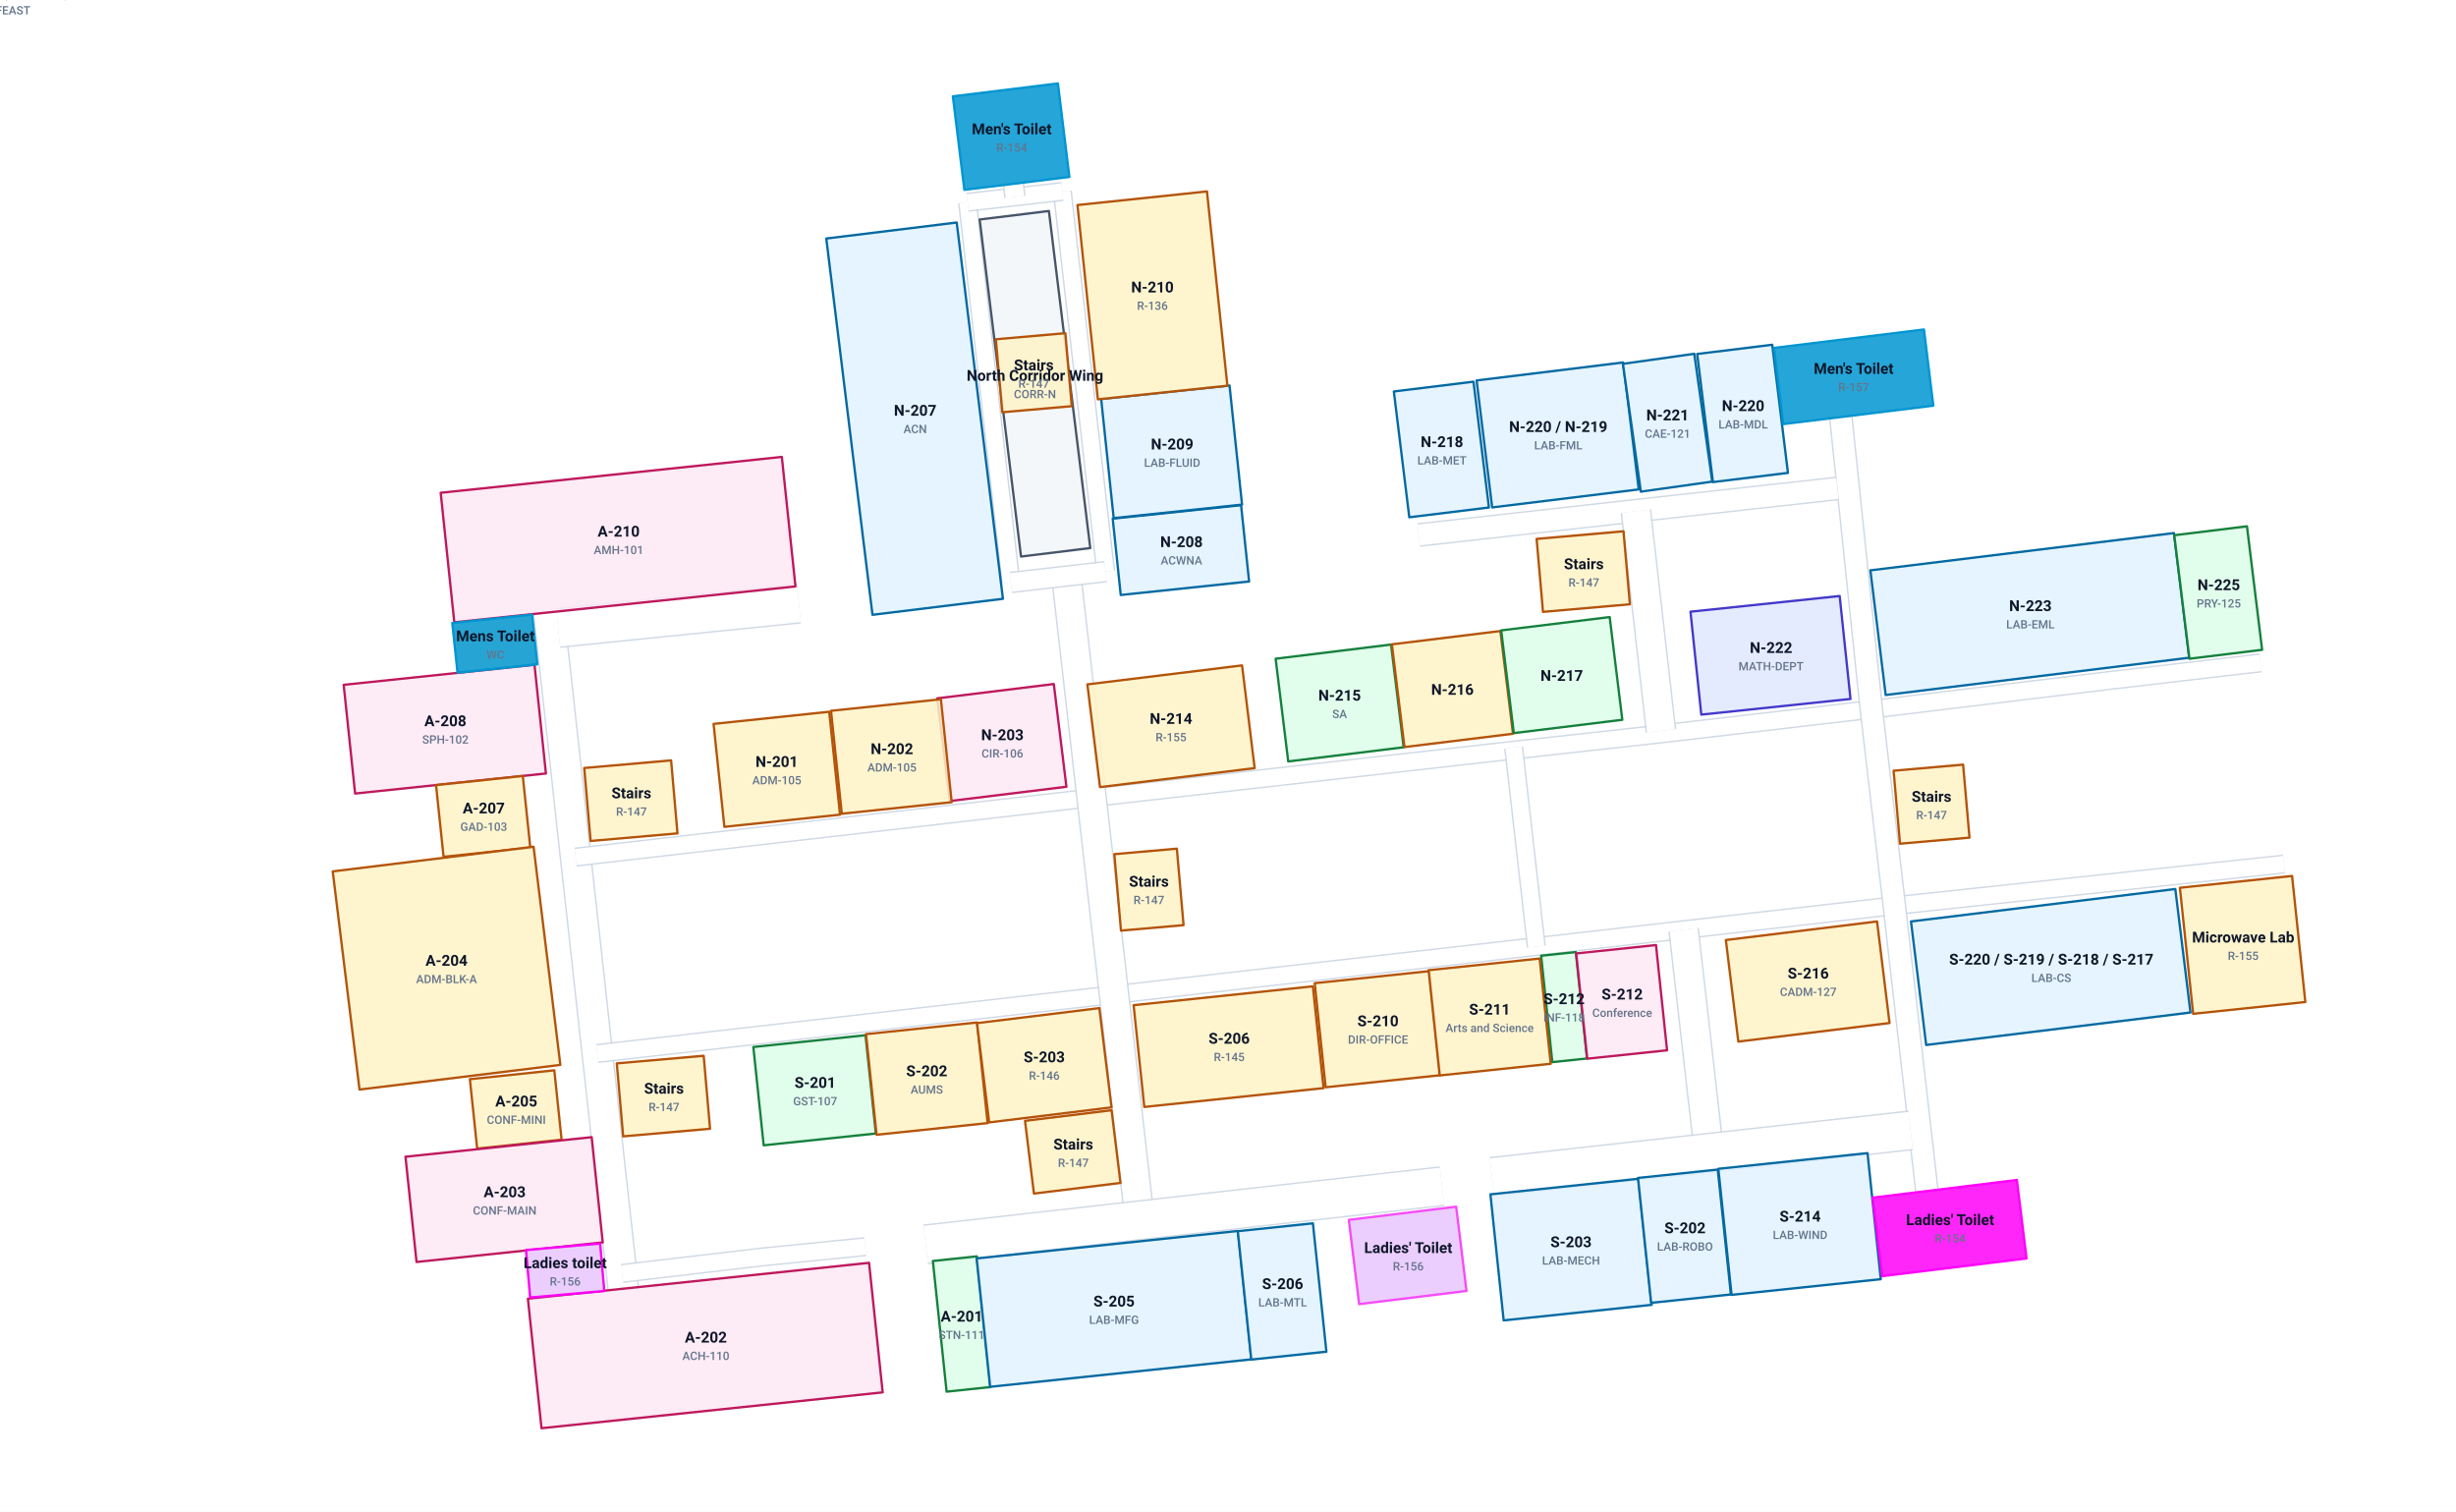
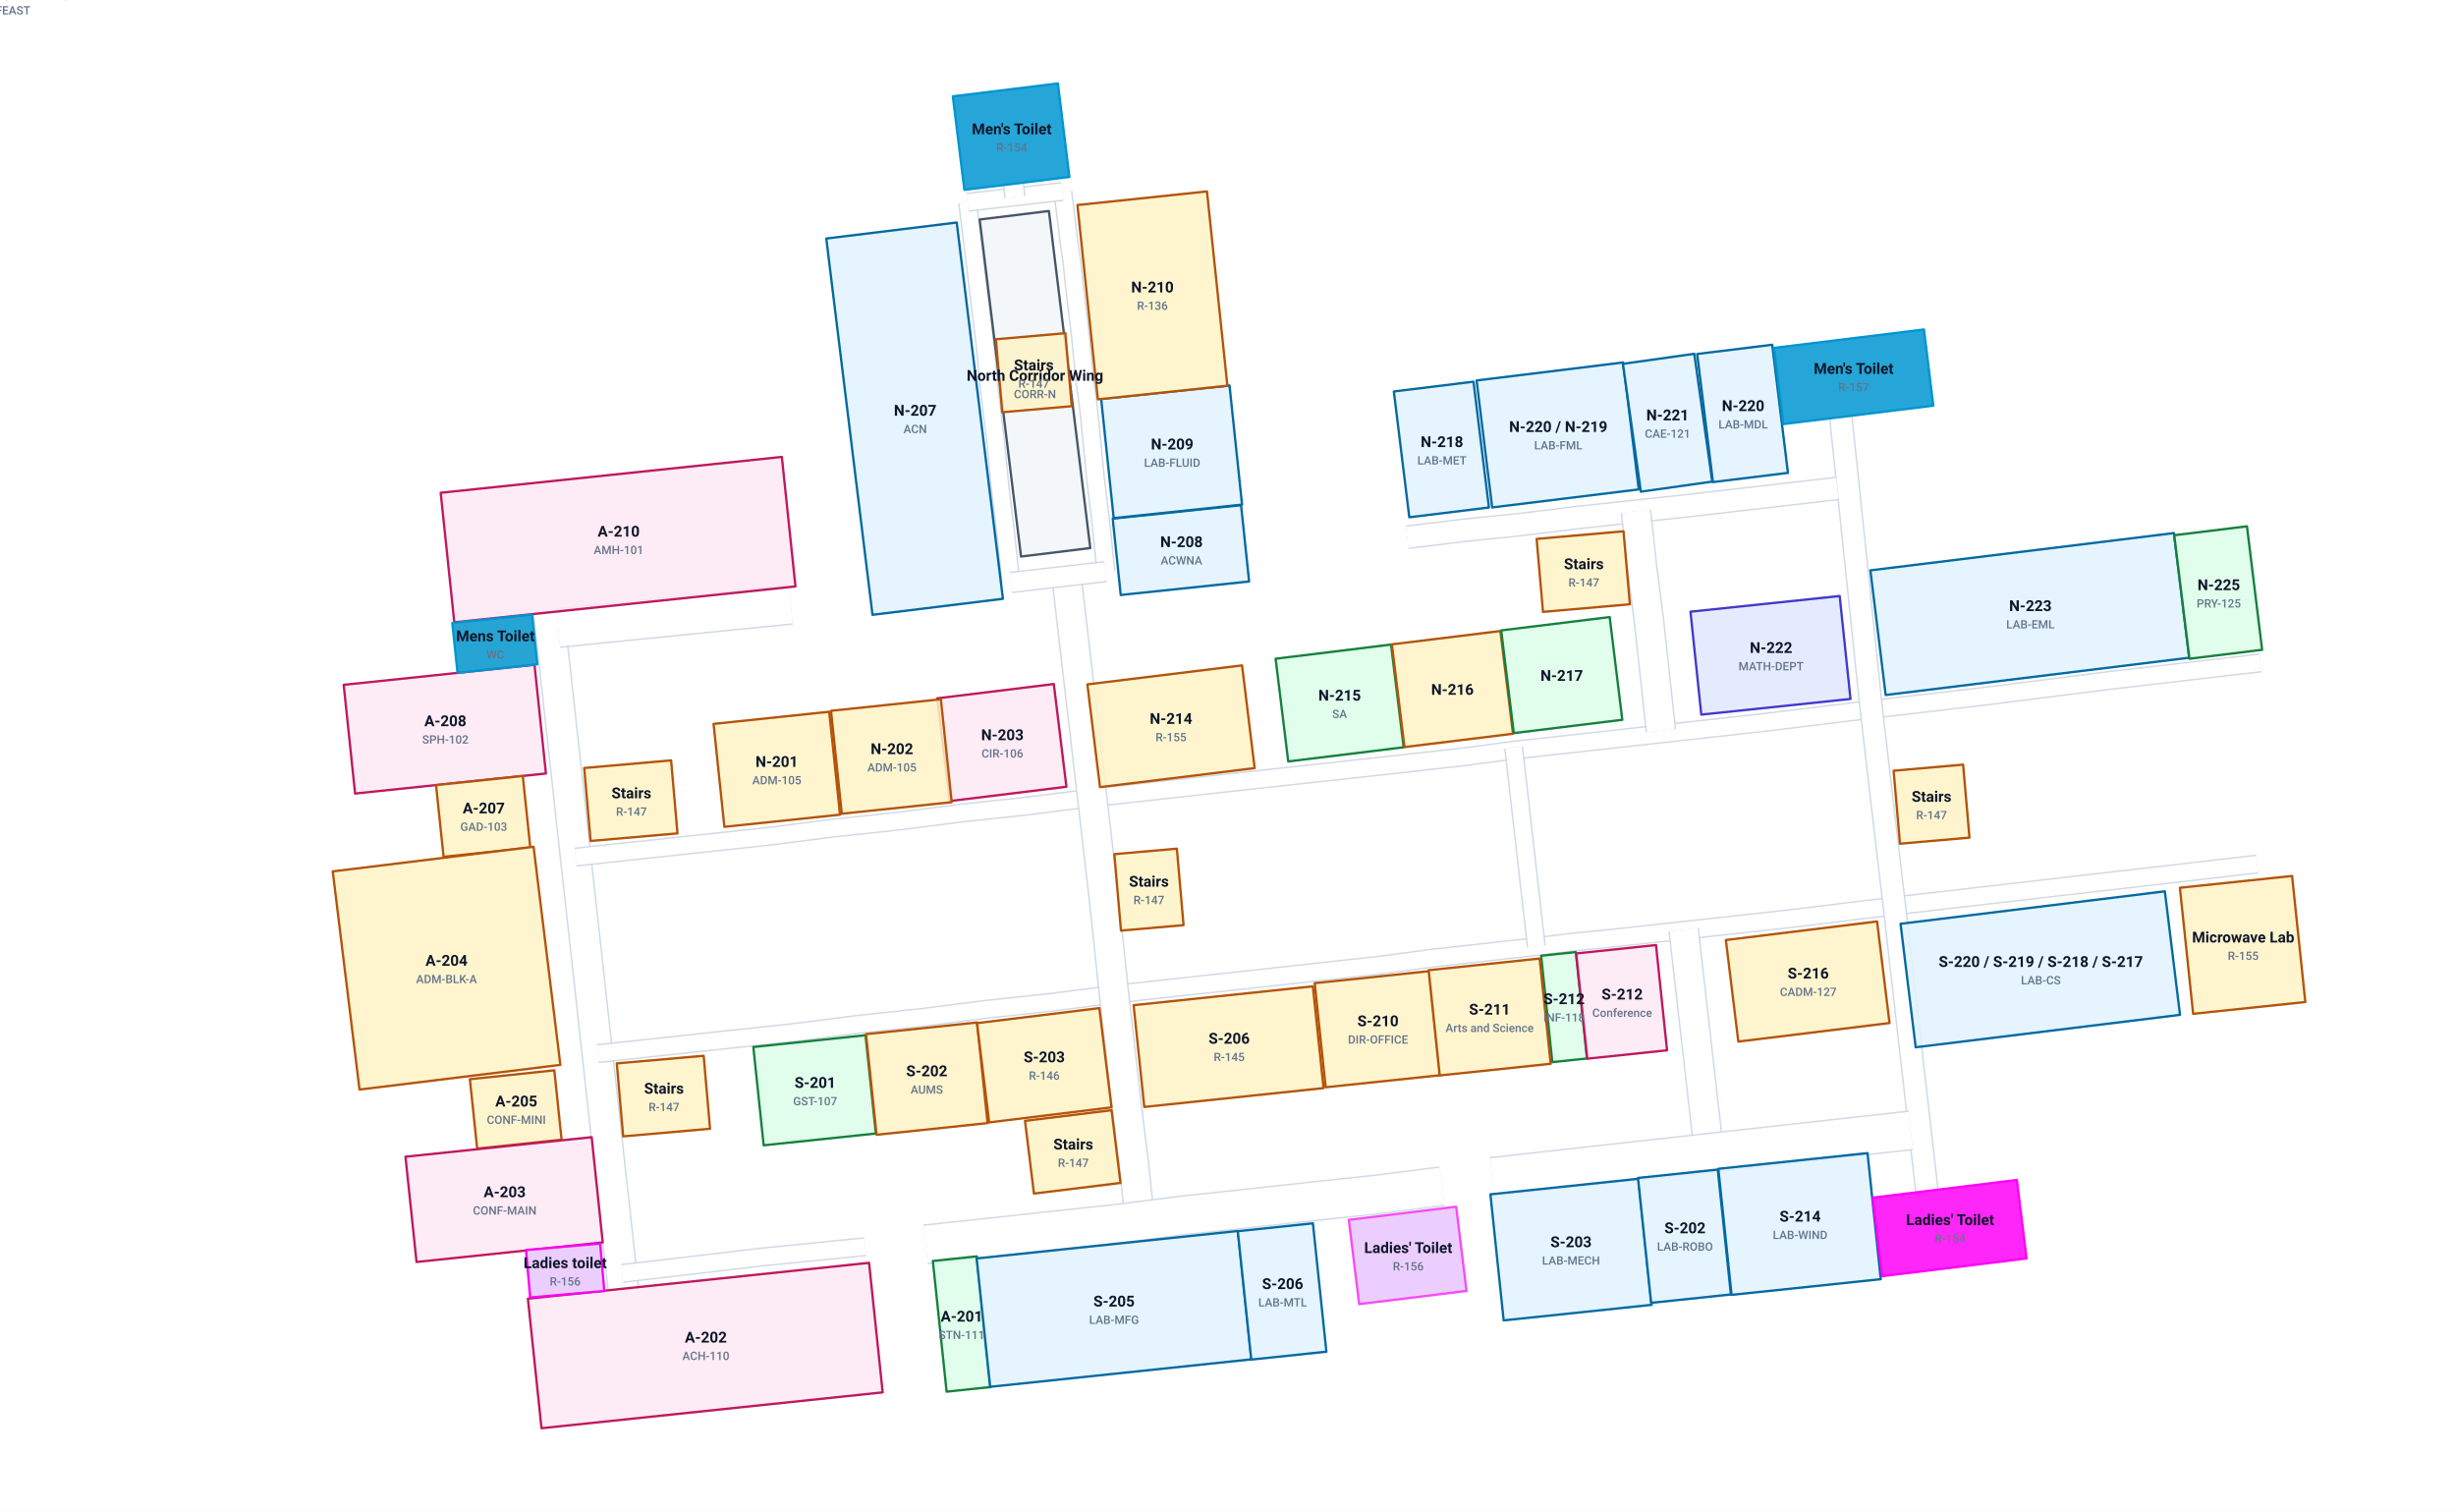
<svg xmlns="http://www.w3.org/2000/svg" viewBox="0 0 2112 1300" width="2112" height="1300">
  <defs>
    <style>
      .floorplan-bg { fill: #ffffff; }
      .room-wall { stroke-linejoin: round; stroke-linecap: round; }
      .room-label { font-family: -apple-system, BlinkMacSystemFont, "Segoe UI", Roboto, sans-serif; font-size: 13px; font-weight: 600; text-anchor: middle; dominant-baseline: central; fill: #0f172a; pointer-events: none; }
      .room-code { font-family: -apple-system, BlinkMacSystemFont, "Segoe UI", Roboto, sans-serif; font-size: 10px; font-weight: 500; text-anchor: middle; dominant-baseline: central; fill: #64748b; pointer-events: none; }
    </style>
  </defs>
  <rect width="2112" height="1300" class="floorplan-bg" />
  <g id="pathways" class="layer-pathways">
    <polyline id="pathway_1790271320290-casing" class="pathway-casing" points="472,527 473,537 474,546 476,564 480,600 488,673 492,710 494,728 494.746,734.716 495,737 496,746 504,818 512,891 513.653,905.876 514,909 516,927 518,945 520,963 524,1000 534.503,1094.528 535,1099 536,1108" fill="none" stroke="#cbd5e1" stroke-width="27.5" stroke-linecap="butt" stroke-linejoin="round" opacity="0.9" />
    <polyline id="pathway_1790271320290" class="pathway-wall" points="472,527 473,537 474,546 476,564 480,600 488,673 492,710 494,728 494.746,734.716 495,737 496,746 504,818 512,891 513.653,905.876 514,909 516,927 518,945 520,963 524,1000 534.503,1094.528 535,1099 536,1108" fill="none" stroke="#ffffff" stroke-width="25" stroke-linecap="butt" stroke-linejoin="round" opacity="1" data-name="West Hall and Reception Corridor" />
-     <polyline id="pathway_courtyard_north_concourse-casing" class="pathway-casing" points="495,737 939,686 1302,645 1429,631 1609,610 1815,585 1918,573 1944,570" fill="none" stroke="#cbd5e1" stroke-width="16.5" stroke-linecap="butt" stroke-linejoin="round" opacity="0.9" />
-     <polyline id="pathway_courtyard_north_concourse" class="pathway-wall" points="495,737 939,686 1302,645 1429,631 1609,610 1815,585 1918,573 1944,570" fill="none" stroke="#ffffff" stroke-width="14" stroke-linecap="butt" stroke-linejoin="round" opacity="1" data-name="Courtyards — North Concourse" />
-     <polyline id="pathway_courtyard_south_concourse-casing" class="pathway-casing" points="513.653,905.876 957.975,855.252 1321.126,813.876 1447.806,799.443 1628.636,778.84 1964,743" fill="none" stroke="#cbd5e1" stroke-width="16.5" stroke-linecap="butt" stroke-linejoin="round" opacity="0.9" />
-     <polyline id="pathway_courtyard_south_concourse" class="pathway-wall" points="513.653,905.876 957.975,855.252 1321.126,813.876 1447.806,799.443 1628.636,778.84 1964,743" fill="none" stroke="#ffffff" stroke-width="14" stroke-linecap="butt" stroke-linejoin="round" opacity="1" data-name="Courtyards — South Concourse" />
-     <polyline id="pathway_central_north_south_spine-casing" class="pathway-casing" points="916.973,495.38 938.482,684.159 957.975,855.252 980.027,1048.8" fill="none" stroke="#cbd5e1" stroke-width="26.5" stroke-linecap="butt" stroke-linejoin="round" opacity="0.9" />
-     <polyline id="pathway_central_north_south_spine" class="pathway-wall" points="916.973,495.38 938.482,684.159 957.975,855.252 980.027,1048.8" fill="none" stroke="#ffffff" stroke-width="24" stroke-linecap="butt" stroke-linejoin="round" opacity="1" data-name="Central North–South Corridor" />
+     <polyline id="pathway_courtyard_north_concourse-casing" class="pathway-casing" points="495,737 662,719 717,712 773,706 828,699 884,693 939,686 985,681 1030,676 1121,666 1167,661 1212,656 1257,651 1302,645 1366,638 1429,631 1519,621 1609,610 1661,604 1712,598 1815,585 1918,573 1944,570" fill="none" stroke="#cbd5e1" stroke-width="16.5" stroke-linecap="butt" stroke-linejoin="round" opacity="0.9" />
+     <polyline id="pathway_courtyard_north_concourse" class="pathway-wall" points="495,737 662,719 717,712 773,706 828,699 884,693 939,686 985,681 1030,676 1121,666 1167,661 1212,656 1257,651 1302,645 1366,638 1429,631 1519,621 1609,610 1661,604 1712,598 1815,585 1918,573 1944,570" fill="none" stroke="#ffffff" stroke-width="14" stroke-linecap="butt" stroke-linejoin="round" opacity="1" data-name="Courtyards — North Concourse" />
+     <polyline id="pathway_courtyard_south_concourse-casing" class="pathway-casing" points="514,906 625,894 681,888 736,881 792,875 847,868 903,862 958,855 1003,850 1049,845 1095,840 1140,835 1186,830 1231,824 1276,819 1321,814 1337,812 1353,810 1384,807 1448,800 1539,790 1629,779 1707,770 1785,761 1863,752 1941,743" fill="none" stroke="#cbd5e1" stroke-width="16.5" stroke-linecap="butt" stroke-linejoin="round" opacity="0.9" />
+     <polyline id="pathway_courtyard_south_concourse" class="pathway-wall" points="514,906 625,894 681,888 736,881 792,875 847,868 903,862 958,855 1003,850 1049,845 1095,840 1140,835 1186,830 1231,824 1276,819 1321,814 1337,812 1353,810 1384,807 1448,800 1539,790 1629,779 1707,770 1785,761 1863,752 1941,743" fill="none" stroke="#ffffff" stroke-width="14" stroke-linecap="butt" stroke-linejoin="round" opacity="1" data-name="Courtyards — South Concourse" />
+     <polyline id="pathway_central_north_south_spine-casing" class="pathway-casing" points="917,495 939,684 949,770 958,855 969,952 972,976 975,1000 980,1048" fill="none" stroke="#cbd5e1" stroke-width="26.5" stroke-linecap="butt" stroke-linejoin="round" opacity="0.9" />
+     <polyline id="pathway_central_north_south_spine" class="pathway-wall" points="917,495 939,684 949,770 958,855 969,952 972,976 975,1000 980,1048" fill="none" stroke="#ffffff" stroke-width="24" stroke-linecap="butt" stroke-linejoin="round" opacity="1" data-name="Central North–South Corridor" />
    <polyline id="pathway_middle_courtyard_link-casing" class="pathway-casing" points="1301.632,642.783 1321.126,813.876" fill="none" stroke="#cbd5e1" stroke-width="16.5" stroke-linecap="butt" stroke-linejoin="round" opacity="0.9" />
    <polyline id="pathway_middle_courtyard_link" class="pathway-wall" points="1301.632,642.783 1321.126,813.876" fill="none" stroke="#ffffff" stroke-width="14" stroke-linecap="butt" stroke-linejoin="round" opacity="1" data-name="Central / East Courtyard Link" />
-     <polyline id="pathway_east_north_south_spine-casing" class="pathway-casing" points="1583,359 1609,608 1629,779 1657,1024" fill="none" stroke="#cbd5e1" stroke-width="20.5" stroke-linecap="butt" stroke-linejoin="round" opacity="0.9" />
-     <polyline id="pathway_east_north_south_spine" class="pathway-wall" points="1583,359 1609,608 1629,779 1657,1024" fill="none" stroke="#ffffff" stroke-width="18" stroke-linecap="butt" stroke-linejoin="round" opacity="1" data-name="East Wing North–South Corridor" />
-     <polyline id="pathway_north_labs_west-casing" class="pathway-casing" points="832.038,173.929 869.282,500.814" fill="none" stroke="#cbd5e1" stroke-width="16.5" stroke-linecap="butt" stroke-linejoin="round" opacity="0.9" />
-     <polyline id="pathway_north_labs_west" class="pathway-wall" points="832.038,173.929 869.282,500.814" fill="none" stroke="#ffffff" stroke-width="14" stroke-linecap="butt" stroke-linejoin="round" opacity="1" data-name="North Labs — West Passage" />
-     <polyline id="pathway_north_labs_east-casing" class="pathway-casing" points="913.511,164.646 950.754,491.531" fill="none" stroke="#cbd5e1" stroke-width="16.5" stroke-linecap="butt" stroke-linejoin="round" opacity="0.9" />
-     <polyline id="pathway_north_labs_east" class="pathway-wall" points="913.511,164.646 950.754,491.531" fill="none" stroke="#ffffff" stroke-width="14" stroke-linecap="butt" stroke-linejoin="round" opacity="1" data-name="North Labs — East Passage" />
+     <polyline id="pathway_east_north_south_spine-casing" class="pathway-casing" points="1583,359 1609,608 1619,694 1629,779 1657,1024" fill="none" stroke="#cbd5e1" stroke-width="20.5" stroke-linecap="butt" stroke-linejoin="round" opacity="0.9" />
+     <polyline id="pathway_east_north_south_spine" class="pathway-wall" points="1583,359 1609,608 1619,694 1629,779 1657,1024" fill="none" stroke="#ffffff" stroke-width="18" stroke-linecap="butt" stroke-linejoin="round" opacity="1" data-name="East Wing North–South Corridor" />
+     <polyline id="pathway_north_labs_west-casing" class="pathway-casing" points="832.038,173.929 837,214 842,255 847,296 851,337 856,378 860,419 865,460 869.282,500.814" fill="none" stroke="#cbd5e1" stroke-width="16.5" stroke-linecap="butt" stroke-linejoin="round" opacity="0.9" />
+     <polyline id="pathway_north_labs_west" class="pathway-wall" points="832.038,173.929 837,214 842,255 847,296 851,337 856,378 860,419 865,460 869.282,500.814" fill="none" stroke="#ffffff" stroke-width="14" stroke-linecap="butt" stroke-linejoin="round" opacity="1" data-name="North Labs — West Passage" />
+     <polyline id="pathway_north_labs_east-casing" class="pathway-casing" points="914,165 919,206 922,227 924,247 929,288 933,329 936,350 938,370 942,411 947,452 951,492" fill="none" stroke="#cbd5e1" stroke-width="16.5" stroke-linecap="butt" stroke-linejoin="round" opacity="0.9" />
+     <polyline id="pathway_north_labs_east" class="pathway-wall" points="914,165 919,206 922,227 924,247 929,288 933,329 936,350 938,370 942,411 947,452 951,492" fill="none" stroke="#ffffff" stroke-width="14" stroke-linecap="butt" stroke-linejoin="round" opacity="1" data-name="North Labs — East Passage" />
    <polyline id="pathway_north_labs_top-casing" class="pathway-casing" points="832.038,173.929 872.774,169.287 913.511,164.646" fill="none" stroke="#cbd5e1" stroke-width="16.5" stroke-linecap="butt" stroke-linejoin="round" opacity="0.9" />
    <polyline id="pathway_north_labs_top" class="pathway-wall" points="832.038,173.929 872.774,169.287 913.511,164.646" fill="none" stroke="#ffffff" stroke-width="14" stroke-linecap="butt" stroke-linejoin="round" opacity="1" data-name="North Labs — Upper Link" />
    <polyline id="pathway_north_labs_bottom-casing" class="pathway-casing" points="869.282,500.814 916.973,495.38 950.754,491.531" fill="none" stroke="#cbd5e1" stroke-width="18.5" stroke-linecap="butt" stroke-linejoin="round" opacity="0.9" />
    <polyline id="pathway_north_labs_bottom" class="pathway-wall" points="869.282,500.814 916.973,495.38 950.754,491.531" fill="none" stroke="#ffffff" stroke-width="16" stroke-linecap="butt" stroke-linejoin="round" opacity="1" data-name="North Labs — Lower Link" />
    <polyline id="pathway_north_toilet_approach-casing" class="pathway-casing" points="872.774,169.287 871.529,158.358" fill="none" stroke="#cbd5e1" stroke-width="18.5" stroke-linecap="butt" stroke-linejoin="round" opacity="0.9" />
    <polyline id="pathway_north_toilet_approach" class="pathway-wall" points="872.774,169.287 871.529,158.358" fill="none" stroke="#ffffff" stroke-width="16" stroke-linecap="butt" stroke-linejoin="round" opacity="1" data-name="North Amenities Approach" />
-     <polyline id="pathway_engineering_lab_concourse-casing" class="pathway-casing" points="1220,460 1417,438 1580,420" fill="none" stroke="#cbd5e1" stroke-width="20.5" stroke-linecap="butt" stroke-linejoin="round" opacity="0.9" />
-     <polyline id="pathway_engineering_lab_concourse" class="pathway-wall" points="1220,460 1417,438 1580,420" fill="none" stroke="#ffffff" stroke-width="18" stroke-linecap="butt" stroke-linejoin="round" opacity="1" data-name="Metallurgy / Fluids / CAE / Dynamics Corridor" />
-     <polyline id="pathway_engineering_lab_link-casing" class="pathway-casing" points="1406.804,439.571 1428.313,628.35" fill="none" stroke="#cbd5e1" stroke-width="26.5" stroke-linecap="butt" stroke-linejoin="round" opacity="0.9" />
-     <polyline id="pathway_engineering_lab_link" class="pathway-wall" points="1406.804,439.571 1428.313,628.35" fill="none" stroke="#ffffff" stroke-width="24" stroke-linecap="butt" stroke-linejoin="round" opacity="1" data-name="Engineering Labs to Main Concourse" />
+     <polyline id="pathway_engineering_lab_concourse-casing" class="pathway-casing" points="1210.077,461.985 1259,456 1308,451 1357,445 1406.804,439.571 1450,435 1493,430 1580,420" fill="none" stroke="#cbd5e1" stroke-width="20.5" stroke-linecap="butt" stroke-linejoin="round" opacity="0.9" />
+     <polyline id="pathway_engineering_lab_concourse" class="pathway-wall" points="1210.077,461.985 1259,456 1308,451 1357,445 1406.804,439.571 1450,435 1493,430 1580,420" fill="none" stroke="#ffffff" stroke-width="18" stroke-linecap="butt" stroke-linejoin="round" opacity="1" data-name="Metallurgy / Fluids / CAE / Dynamics Corridor" />
+     <polyline id="pathway_engineering_lab_link-casing" class="pathway-casing" points="1406.804,439.571 1412,487 1418,534 1428.313,628.35" fill="none" stroke="#cbd5e1" stroke-width="26.5" stroke-linecap="butt" stroke-linejoin="round" opacity="0.9" />
+     <polyline id="pathway_engineering_lab_link" class="pathway-wall" points="1406.804,439.571 1412,487 1418,534 1428.313,628.35" fill="none" stroke="#ffffff" stroke-width="24" stroke-linecap="butt" stroke-linejoin="round" opacity="1" data-name="Engineering Labs to Main Concourse" />
    <polyline id="pathway_south_office_link-casing" class="pathway-casing" points="1447.806,799.443 1469.858,992.99" fill="none" stroke="#cbd5e1" stroke-width="26.5" stroke-linecap="butt" stroke-linejoin="round" opacity="0.9" />
    <polyline id="pathway_south_office_link" class="pathway-wall" points="1447.806,799.443 1469.858,992.99" fill="none" stroke="#ffffff" stroke-width="24" stroke-linecap="butt" stroke-linejoin="round" opacity="1" data-name="Conference / College Administration Link" />
-     <polyline id="pathway_acharya_south_link-casing" class="pathway-casing" points="535,1095 654,1081 714,1075 744,1072" fill="none" stroke="#cbd5e1" stroke-width="16.5" stroke-linecap="butt" stroke-linejoin="round" opacity="0.9" />
-     <polyline id="pathway_acharya_south_link" class="pathway-wall" points="535,1095 654,1081 714,1075 744,1072" fill="none" stroke="#ffffff" stroke-width="14" stroke-linecap="butt" stroke-linejoin="round" opacity="1" data-name="Acharya Hall to South Wing" />
-     <polyline id="pathway_1790501146427-casing" class="pathway-casing" points="796,1070 1240,1020" fill="none" stroke="#cbd5e1" stroke-width="34.5" stroke-linecap="butt" stroke-linejoin="round" opacity="0.9" />
-     <polyline id="pathway_1790501146427" class="pathway-wall" points="796,1070 1240,1020" fill="none" stroke="#ffffff" stroke-width="32" stroke-linecap="butt" stroke-linejoin="round" opacity="1" data-name="Pathway 22" />
-     <polyline id="pathway_1790501178957-casing" class="pathway-casing" points="1283,1012 1643,972" fill="none" stroke="#cbd5e1" stroke-width="34.5" stroke-linecap="butt" stroke-linejoin="round" opacity="0.9" />
-     <polyline id="pathway_1790501178957" class="pathway-wall" points="1283,1012 1643,972" fill="none" stroke="#ffffff" stroke-width="32" stroke-linecap="butt" stroke-linejoin="round" opacity="1" data-name="Pathway 23" />
-     <polyline id="pathway_1790565004665-casing" class="pathway-casing" points="480,540 618,526 687,519" fill="none" stroke="#cbd5e1" stroke-width="34.5" stroke-linecap="butt" stroke-linejoin="round" opacity="0.9" />
-     <polyline id="pathway_1790565004665" class="pathway-wall" points="480,540 618,526 687,519" fill="none" stroke="#ffffff" stroke-width="32" stroke-linecap="butt" stroke-linejoin="round" opacity="1" data-name="Pathway 19" />
+     <polyline id="pathway_acharya_south_link-casing" class="pathway-casing" points="535,1095 595,1088 654,1081 684,1078 714,1075 744,1072" fill="none" stroke="#cbd5e1" stroke-width="16.5" stroke-linecap="butt" stroke-linejoin="round" opacity="0.9" />
+     <polyline id="pathway_acharya_south_link" class="pathway-wall" points="535,1095 595,1088 654,1081 684,1078 714,1075 744,1072" fill="none" stroke="#ffffff" stroke-width="14" stroke-linecap="butt" stroke-linejoin="round" opacity="1" data-name="Acharya Hall to South Wing" />
+     <polyline id="pathway_1790501146427-casing" class="pathway-casing" points="796,1070 852,1064 907,1058 963,1052 1018,1045 1074,1039 1129,1033 1185,1027 1240,1020" fill="none" stroke="#cbd5e1" stroke-width="34.5" stroke-linecap="butt" stroke-linejoin="round" opacity="0.9" />
+     <polyline id="pathway_1790501146427" class="pathway-wall" points="796,1070 852,1064 907,1058 963,1052 1018,1045 1074,1039 1129,1033 1185,1027 1240,1020" fill="none" stroke="#ffffff" stroke-width="32" stroke-linecap="butt" stroke-linejoin="round" opacity="1" data-name="Pathway 22" />
+     <polyline id="pathway_1790501178957-casing" class="pathway-casing" points="1283,1012 1373,1002 1418,997 1463,992 1553,982 1643,972" fill="none" stroke="#cbd5e1" stroke-width="34.5" stroke-linecap="butt" stroke-linejoin="round" opacity="0.9" />
+     <polyline id="pathway_1790501178957" class="pathway-wall" points="1283,1012 1373,1002 1418,997 1463,992 1553,982 1643,972" fill="none" stroke="#ffffff" stroke-width="32" stroke-linecap="butt" stroke-linejoin="round" opacity="1" data-name="Pathway 23" />
+     <polyline id="pathway_1790575291631-casing" class="pathway-casing" points="480,540 530,535 580,530 630,525 680,520" fill="none" stroke="#cbd5e1" stroke-width="34.5" stroke-linecap="butt" stroke-linejoin="round" opacity="0.9" />
+     <polyline id="pathway_1790575291631" class="pathway-wall" points="480,540 530,535 580,530 630,525 680,520" fill="none" stroke="#ffffff" stroke-width="32" stroke-linecap="butt" stroke-linejoin="round" opacity="1" data-name="Pathway 19" />
  </g>
  <g id="rooms" class="layer-rooms">
    <rect id="room_nanosciences" class="room-wall" x="730" y="197" width="113" height="326" fill="#e0f2fe" fill-opacity="0.85" stroke="#0369a1" stroke-width="2" data-name="N-207" data-code="ACN" transform="rotate(353 786.5 360)" />
    <rect id="room_special_hall" class="room-wall" x="300" y="580" width="165" height="94" fill="#fce7f3" fill-opacity="0.85" stroke="#be185d" stroke-width="2" data-name="A-208" data-code="SPH-102" transform="rotate(354 382.5 627)" />
    <rect id="room_gad_office" class="room-wall" x="378" y="671" width="75" height="62" fill="#fef3c7" fill-opacity="0.85" stroke="#b45309" stroke-width="2" data-name="A-207" data-code="GAD-103" transform="rotate(354 415.5 702)" />
    <rect id="room_admin_block_a" class="room-wall" x="297" y="738" width="174" height="189" fill="#fef3c7" fill-opacity="0.85" stroke="#b45309" stroke-width="2" data-name="A-204" data-code="ADM-BLK-A" transform="rotate(353 384 832.5)" />
    <rect id="room_admission_office" class="room-wall" x="618" y="617" width="100" height="89" fill="#fef3c7" fill-opacity="0.85" stroke="#b45309" stroke-width="2" data-name="N-201" data-code="ADM-105" transform="rotate(354 668 661.5)" />
    <rect id="room_cir_seminar" class="room-wall" x="811" y="594" width="101" height="89" fill="#fce7f3" fill-opacity="0.85" stroke="#be185d" stroke-width="2" data-name="N-203" data-code="CIR-106" transform="rotate(353 861.5 638.5)" />
    <rect id="room_guest_room" class="room-wall" x="652" y="895" width="97" height="85" fill="#dcfce7" fill-opacity="0.85" stroke="#15803d" stroke-width="2" data-name="S-201" data-code="GST-107" transform="rotate(354 700.5 937.5)" />
    <rect id="room_mini_conf" class="room-wall" x="407" y="924" width="73" height="60" fill="#fef3c7" fill-opacity="0.85" stroke="#b45309" stroke-width="2" data-name="A-205" data-code="CONF-MINI" transform="rotate(354 443.5 954)" />
    <rect id="room_main_conf" class="room-wall" x="353" y="986" width="161" height="91" fill="#fce7f3" fill-opacity="0.85" stroke="#be185d" stroke-width="2" data-name="A-203" data-code="CONF-MAIN" transform="rotate(354 433.5 1031.5)" />
    <rect id="room_acharya_hall" class="room-wall" x="459" y="1101" width="295" height="112" fill="#fce7f3" fill-opacity="0.85" stroke="#be185d" stroke-width="2" data-name="A-202" data-code="ACH-110" transform="rotate(354 606.5 1157)" />
    <rect id="room_stationery" class="room-wall" x="808" y="1082" width="38" height="113" fill="#dcfce7" fill-opacity="0.85" stroke="#15803d" stroke-width="2" data-name="A-201" data-code="STN-111" transform="rotate(354 827 1138.5)" />
    <rect id="room_mfg_lab" class="room-wall" x="845" y="1070" width="226" height="111" fill="#e0f2fe" fill-opacity="0.85" stroke="#0369a1" stroke-width="2" data-name="S-205" data-code="LAB-MFG" transform="rotate(354 958 1125.5)" />
    <rect id="room_mat_testing" class="room-wall" x="1070" y="1055" width="65" height="111" fill="#e0f2fe" fill-opacity="0.85" stroke="#0369a1" stroke-width="2" data-name="S-206" data-code="LAB-MTL" transform="rotate(354 1102.5 1110.5)" />
    <rect id="room_wireless_ctr" class="room-wall" x="960" y="440" width="111" height="66" fill="#e0f2fe" fill-opacity="0.85" stroke="#0369a1" stroke-width="2" data-name="N-208" data-code="ACWNA" transform="rotate(354 1015.5 473)" />
    <rect id="room_north_wing" class="room-wall" x="860" y="184" width="60" height="292" fill="#f1f5f9" fill-opacity="0.85" stroke="#475569" stroke-width="2" data-name="North Corridor Wing" data-code="CORR-N" transform="rotate(353 890 330)" />
    <rect id="room_director_dean" class="room-wall" x="1135" y="840" width="99" height="90" fill="#fef3c7" fill-opacity="0.85" stroke="#b45309" stroke-width="2" data-name="S-210" data-code="DIR-OFFICE" transform="rotate(354 1184.5 885)" />
    <rect id="room_ladies_infirmary" class="room-wall" x="1330" y="820" width="30" height="92" fill="#dcfce7" fill-opacity="0.85" stroke="#15803d" stroke-width="2" data-name="S-212" data-code="INF-118" transform="rotate(354 1345 866)" />
    <rect id="room_metallurgy" class="room-wall" x="1205" y="332" width="69" height="109" fill="#e0f2fe" fill-opacity="0.85" stroke="#0369a1" stroke-width="2" data-name="N-218" data-code="LAB-MET" transform="rotate(353 1239.5 386.5)" />
    <rect id="room_fluid_mech" class="room-wall" x="1276" y="319" width="127" height="110" fill="#e0f2fe" fill-opacity="0.85" stroke="#0369a1" stroke-width="2" data-name="N-220 / N-219" data-code="LAB-FML" transform="rotate(353 1339.5 374)" />
    <rect id="room_cae_cell" class="room-wall" x="1403" y="308" width="62" height="111" fill="#e0f2fe" fill-opacity="0.85" stroke="#0369a1" stroke-width="2" data-name="N-221" data-code="CAE-121" transform="rotate(352 1434 363.5)" />
    <rect id="room_dynamics_lab" class="room-wall" x="1466" y="300" width="65" height="111" fill="#e0f2fe" fill-opacity="0.85" stroke="#0369a1" stroke-width="2" data-name="N-220" data-code="LAB-MDL" transform="rotate(353 1498.5 355.5)" />
    <rect id="room_math_dept" class="room-wall" x="1458" y="519" width="129" height="89" fill="#e0e7ff" fill-opacity="0.85" stroke="#4338ca" stroke-width="2" data-name="N-222" data-code="MATH-DEPT" transform="rotate(354 1522.5 563.5)" />
    <rect id="room_elec_machines" class="room-wall" x="1614" y="474" width="263" height="108" fill="#e0f2fe" fill-opacity="0.85" stroke="#0369a1" stroke-width="2" data-name="N-223" data-code="LAB-EML" transform="rotate(353 1745.5 528)" />
    <rect id="room_prayer_hall" class="room-wall" x="1876" y="456" width="63" height="107" fill="#dcfce7" fill-opacity="0.85" stroke="#15803d" stroke-width="2" data-name="N-225" data-code="PRY-125" transform="rotate(353 1907.5 509.5)" />
    <polygon id="room_courtyard_fareast" class="room-wall" points="null,null null,null null,null null,null null,null null,null null,null" fill="#e5eddb" fill-opacity="0.85" stroke="#a3c299" stroke-width="2" data-name="Courtyard (Far-East)" data-code="CYD-FEAST" />
    <rect id="room_college_admin" class="room-wall" x="1489" y="800" width="131" height="88" fill="#fef3c7" fill-opacity="0.85" stroke="#b45309" stroke-width="2" data-name="S-216" data-code="CADM-127" transform="rotate(353 1554.5 844)" />
-     <rect id="room_computer_lab" class="room-wall" x="1649" y="778" width="229" height="107" fill="#e0f2fe" fill-opacity="0.85" stroke="#0369a1" stroke-width="2" data-name="S-220 / S-219 / S-218 / S-217" data-code="LAB-CS" transform="rotate(353 1763.5 831.5)" />
+     <rect id="room_computer_lab" class="room-wall" x="1640" y="780" width="229" height="107" fill="#e0f2fe" fill-opacity="0.85" stroke="#0369a1" stroke-width="2" data-name="S-220 / S-219 / S-218 / S-217" data-code="LAB-CS" transform="rotate(353 1754.5 833.5)" />
    <rect id="room_mech_workshop" class="room-wall" x="1287" y="1020" width="128" height="109" fill="#e0f2fe" fill-opacity="0.85" stroke="#0369a1" stroke-width="2" data-name="S-203" data-code="LAB-MECH" transform="rotate(354 1351 1074.5)" />
    <rect id="room_robotics_lab" class="room-wall" x="1414" y="1009" width="69" height="108" fill="#e0f2fe" fill-opacity="0.85" stroke="#0369a1" stroke-width="2" data-name="S-202" data-code="LAB-ROBO" transform="rotate(354 1448.5 1063)" />
    <rect id="room_wind_tunnel" class="room-wall" x="1483" y="998" width="129" height="109" fill="#e0f2fe" fill-opacity="0.85" stroke="#0369a1" stroke-width="2" data-name="S-214" data-code="LAB-WIND" transform="rotate(354 1547.5 1052.5)" />
    <rect id="room_1790266501061" class="room-wall" x="952" y="337" width="111" height="103" fill="#e0f2fe" fill-opacity="0.85" stroke="#0369a1" stroke-width="2" data-name="N-209" data-code="LAB-FLUID" transform="rotate(354 1007.5 388.5)" />
    <rect id="room_1790266683270" class="room-wall" x="935" y="170" width="112" height="168" fill="#fef3c7" fill-opacity="0.85" stroke="#b45309" stroke-width="2" data-name="N-210" data-code="R-136" transform="rotate(354 991 254)" />
    <rect id="room_1790267011208" class="room-wall" x="1233" y="829" width="96" height="91" fill="#fef3c7" fill-opacity="0.85" stroke="#b45309" stroke-width="2" data-name="S-211" data-code="Arts and Science" transform="rotate(354 1281 874.5)" />
    <rect id="room_1790267197118" class="room-wall" x="1360" y="816" width="69" height="91" fill="#fce7f3" fill-opacity="0.85" stroke="#be185d" stroke-width="2" data-name="S-212" data-code="Conference" transform="rotate(354 1394.5 861.5)" />
    <rect id="room_1790267337608" class="room-wall" x="749" y="884" width="96" height="87" fill="#fef3c7" fill-opacity="0.85" stroke="#b45309" stroke-width="2" data-name="S-202" data-code="AUMS" transform="rotate(354 797 927.5)" />
    <rect id="room_1790267611764" class="room-wall" x="384" y="408" width="295" height="112" fill="#fce7f3" fill-opacity="0.85" stroke="#be185d" stroke-width="2" data-name="A-210" data-code="AMH-101" transform="rotate(354 531.5 464)" />
    <rect id="room_1790267932589" class="room-wall" x="1102" y="560" width="100" height="89" fill="#dcfce7" fill-opacity="0.85" stroke="#15803d" stroke-width="2" data-name="N-215" data-code="SA" transform="rotate(353 1152 604.5)" />
    <rect id="room_1790267966500" class="room-wall" x="1202" y="548" width="94" height="89" fill="#fef3c7" fill-opacity="0.85" stroke="#b45309" stroke-width="2" data-name="N-216" data-code="" transform="rotate(353 1249 592.5)" />
    <rect id="room_1790268001235" class="room-wall" x="1296" y="536" width="94" height="89" fill="#dcfce7" fill-opacity="0.85" stroke="#15803d" stroke-width="2" data-name="N-217" data-code="" transform="rotate(353 1343 580.5)" />
    <rect id="room_1790500434656" class="room-wall" x="979" y="856" width="155" height="88" fill="#fef3c7" fill-opacity="0.85" stroke="#b45309" stroke-width="2" data-name="S-206" data-code="R-145" transform="rotate(354 1056.5 900)" />
    <rect id="room_1790500485062" class="room-wall" x="845" y="873" width="106" height="86" fill="#fef3c7" fill-opacity="0.85" stroke="#b45309" stroke-width="2" data-name="S-203" data-code="R-146" transform="rotate(353 898 916)" />
    <rect id="room_1790500552707" class="room-wall" x="533" y="911" width="75" height="63" fill="#fef3c7" fill-opacity="0.85" stroke="#b45309" stroke-width="2" data-name="Stairs" data-code="R-147" transform="rotate(355 570.5 942.5)" />
    <rect id="room_1790500614032" class="room-wall" x="505" y="657" width="75" height="63" fill="#fef3c7" fill-opacity="0.85" stroke="#b45309" stroke-width="2" data-name="Stairs" data-code="R-147" transform="rotate(355 542.5 688.5)" />
    <rect id="room_1790500619454" class="room-wall" x="961" y="732" width="54" height="66" fill="#fef3c7" fill-opacity="0.85" stroke="#b45309" stroke-width="2" data-name="Stairs" data-code="R-147" transform="rotate(355 988 765)" />
    <rect id="room_1790500625267" class="room-wall" x="859" y="289" width="60" height="63" fill="#fef3c7" fill-opacity="0.85" stroke="#b45309" stroke-width="2" data-name="Stairs" data-code="R-147" transform="rotate(355 889 320.5)" />
    <rect id="room_1790500631547" class="room-wall" x="1631" y="660" width="60" height="63" fill="#fef3c7" fill-opacity="0.85" stroke="#b45309" stroke-width="2" data-name="Stairs" data-code="R-147" transform="rotate(355 1661 691.5)" />
    <rect id="room_1790500639780" class="room-wall" x="885" y="959" width="75" height="63" fill="#fef3c7" fill-opacity="0.85" stroke="#b45309" stroke-width="2" data-name="Stairs" data-code="R-147" transform="rotate(353 922.5 990.5)" />
    <rect id="room_1790500650489" class="room-wall" x="1324" y="460" width="75" height="63" fill="#fef3c7" fill-opacity="0.85" stroke="#b45309" stroke-width="2" data-name="Stairs" data-code="R-147" transform="rotate(355 1361.5 491.5)" />
    <rect id="room_1790500850398" class="room-wall" x="824" y="77" width="91" height="81" fill="#0095d1" fill-opacity="0.85" stroke="#0095d1" stroke-width="2" data-name="Men's Toilet" data-code="R-154" transform="rotate(353 869.5 117.5)" />
    <rect id="room_1790500900853" class="room-wall" x="1614" y="1022" width="125" height="68" fill="#ff00f9" fill-opacity="0.85" stroke="#ff00f9" stroke-width="2" data-name="Ladies' Toilet" data-code="R-154" transform="rotate(353 1676.5 1056)" />
    <rect id="room_1790500984653" class="room-wall" x="1164" y="1043" width="93" height="73" fill="#e8c5fd" fill-opacity="0.85" stroke="#f64bf8" stroke-width="2" data-name="Ladies' Toilet" data-code="R-156" transform="rotate(353 1210.5 1079.5)" />
    <rect id="room_1790501046808" class="room-wall" x="1529" y="291" width="130" height="66" fill="#0095d1" fill-opacity="0.85" stroke="#0095d1" stroke-width="2" data-name="Men's Toilet" data-code="R-157" transform="rotate(353 1594 324)" />
    <rect id="room_1790501831784" class="room-wall" x="719" y="606" width="95" height="89" fill="#fef3c7" fill-opacity="0.85" stroke="#b45309" stroke-width="2" data-name="N-202" data-code="ADM-105" transform="rotate(354 766.5 650.5)" />
    <rect id="room_1790501909379" class="room-wall" x="940" y="580" width="134" height="89" fill="#fef3c7" fill-opacity="0.85" stroke="#b45309" stroke-width="2" data-name="N-214" data-code="R-155" transform="rotate(353 1007 624.5)" />
    <rect id="room_1790502692180" class="room-wall" x="1880" y="758" width="97" height="109" fill="#fef3c7" fill-opacity="0.85" stroke="#b45309" stroke-width="2" data-name="Microwave Lab" data-code="R-155" transform="rotate(354 1928.5 812.5)" />
    <rect id="room_1790520116929" class="room-wall" x="454" y="1072" width="64" height="41" fill="#e8c5fd" fill-opacity="0.85" stroke="#fa00f5" stroke-width="2" data-name="Ladies toilet " data-code="R-156" transform="rotate(355 486 1092.5)" />
    <rect id="room_1790520135835" class="room-wall" x="391" y="532" width="69" height="43" fill="#0095cd" fill-opacity="0.85" stroke="#0095d1" stroke-width="2" data-name="Mens Toilet" data-code="WC" transform="rotate(354 425.5 553.5)" />
  </g>
  <g id="labels" class="layer-labels">
    <g transform="translate(787, 360)">
      <text class="room-label" y="-7">N-207</text>
      <text class="room-code" y="9">ACN</text>
    </g>
    <g transform="translate(383, 627)">
      <text class="room-label" y="-7">A-208</text>
      <text class="room-code" y="9">SPH-102</text>
    </g>
    <g transform="translate(416, 702)">
      <text class="room-label" y="-7">A-207</text>
      <text class="room-code" y="9">GAD-103</text>
    </g>
    <g transform="translate(384, 833)">
      <text class="room-label" y="-7">A-204</text>
      <text class="room-code" y="9">ADM-BLK-A</text>
    </g>
    <g transform="translate(668, 662)">
      <text class="room-label" y="-7">N-201</text>
      <text class="room-code" y="9">ADM-105</text>
    </g>
    <g transform="translate(862, 639)">
      <text class="room-label" y="-7">N-203</text>
      <text class="room-code" y="9">CIR-106</text>
    </g>
    <g transform="translate(701, 938)">
      <text class="room-label" y="-7">S-201</text>
      <text class="room-code" y="9">GST-107</text>
    </g>
    <g transform="translate(444, 954)">
      <text class="room-label" y="-7">A-205</text>
      <text class="room-code" y="9">CONF-MINI</text>
    </g>
    <g transform="translate(434, 1032)">
      <text class="room-label" y="-7">A-203</text>
      <text class="room-code" y="9">CONF-MAIN</text>
    </g>
    <g transform="translate(607, 1157)">
      <text class="room-label" y="-7">A-202</text>
      <text class="room-code" y="9">ACH-110</text>
    </g>
    <g transform="translate(827, 1139)">
      <text class="room-label" y="-7">A-201</text>
      <text class="room-code" y="9">STN-111</text>
    </g>
    <g transform="translate(958, 1126)">
      <text class="room-label" y="-7">S-205</text>
      <text class="room-code" y="9">LAB-MFG</text>
    </g>
    <g transform="translate(1103, 1111)">
      <text class="room-label" y="-7">S-206</text>
      <text class="room-code" y="9">LAB-MTL</text>
    </g>
    <g transform="translate(1016, 473)">
      <text class="room-label" y="-7">N-208</text>
      <text class="room-code" y="9">ACWNA</text>
    </g>
    <g transform="translate(890, 330)">
      <text class="room-label" y="-7">North Corridor Wing</text>
      <text class="room-code" y="9">CORR-N</text>
    </g>
    <g transform="translate(1185, 885)">
      <text class="room-label" y="-7">S-210</text>
      <text class="room-code" y="9">DIR-OFFICE</text>
    </g>
    <g transform="translate(1345, 866)">
      <text class="room-label" y="-7">S-212</text>
      <text class="room-code" y="9">INF-118</text>
    </g>
    <g transform="translate(1240, 387)">
      <text class="room-label" y="-7">N-218</text>
      <text class="room-code" y="9">LAB-MET</text>
    </g>
    <g transform="translate(1340, 374)">
      <text class="room-label" y="-7">N-220 / N-219</text>
      <text class="room-code" y="9">LAB-FML</text>
    </g>
    <g transform="translate(1434, 364)">
      <text class="room-label" y="-7">N-221</text>
      <text class="room-code" y="9">CAE-121</text>
    </g>
    <g transform="translate(1499, 356)">
      <text class="room-label" y="-7">N-220</text>
      <text class="room-code" y="9">LAB-MDL</text>
    </g>
    <g transform="translate(1523, 564)">
      <text class="room-label" y="-7">N-222</text>
      <text class="room-code" y="9">MATH-DEPT</text>
    </g>
    <g transform="translate(1746, 528)">
      <text class="room-label" y="-7">N-223</text>
      <text class="room-code" y="9">LAB-EML</text>
    </g>
    <g transform="translate(1908, 510)">
      <text class="room-label" y="-7">N-225</text>
      <text class="room-code" y="9">PRY-125</text>
    </g>
    <g transform="translate(0, 0)">
      <text class="room-label" y="-7">Courtyard (Far-East)</text>
      <text class="room-code" y="9">CYD-FEAST</text>
    </g>
    <g transform="translate(1555, 844)">
      <text class="room-label" y="-7">S-216</text>
      <text class="room-code" y="9">CADM-127</text>
    </g>
-     <g transform="translate(1764, 832)">
+     <g transform="translate(1755, 834)">
      <text class="room-label" y="-7">S-220 / S-219 / S-218 / S-217</text>
      <text class="room-code" y="9">LAB-CS</text>
    </g>
    <g transform="translate(1351, 1075)">
      <text class="room-label" y="-7">S-203</text>
      <text class="room-code" y="9">LAB-MECH</text>
    </g>
    <g transform="translate(1449, 1063)">
      <text class="room-label" y="-7">S-202</text>
      <text class="room-code" y="9">LAB-ROBO</text>
    </g>
    <g transform="translate(1548, 1053)">
      <text class="room-label" y="-7">S-214</text>
      <text class="room-code" y="9">LAB-WIND</text>
    </g>
    <g transform="translate(1008, 389)">
      <text class="room-label" y="-7">N-209</text>
      <text class="room-code" y="9">LAB-FLUID</text>
    </g>
    <g transform="translate(991, 254)">
      <text class="room-label" y="-7">N-210</text>
      <text class="room-code" y="9">R-136</text>
    </g>
    <g transform="translate(1281, 875)">
      <text class="room-label" y="-7">S-211</text>
      <text class="room-code" y="9">Arts and Science</text>
    </g>
    <g transform="translate(1395, 862)">
      <text class="room-label" y="-7">S-212</text>
      <text class="room-code" y="9">Conference</text>
    </g>
    <g transform="translate(797, 928)">
      <text class="room-label" y="-7">S-202</text>
      <text class="room-code" y="9">AUMS</text>
    </g>
    <g transform="translate(532, 464)">
      <text class="room-label" y="-7">A-210</text>
      <text class="room-code" y="9">AMH-101</text>
    </g>
    <g transform="translate(1152, 605)">
      <text class="room-label" y="-7">N-215</text>
      <text class="room-code" y="9">SA</text>
    </g>
    <g transform="translate(1249, 593)">
      <text class="room-label" y="0">N-216</text>
    </g>
    <g transform="translate(1343, 581)">
      <text class="room-label" y="0">N-217</text>
    </g>
    <g transform="translate(1057, 900)">
      <text class="room-label" y="-7">S-206</text>
      <text class="room-code" y="9">R-145</text>
    </g>
    <g transform="translate(898, 916)">
      <text class="room-label" y="-7">S-203</text>
      <text class="room-code" y="9">R-146</text>
    </g>
    <g transform="translate(571, 943)">
      <text class="room-label" y="-7">Stairs</text>
      <text class="room-code" y="9">R-147</text>
    </g>
    <g transform="translate(543, 689)">
      <text class="room-label" y="-7">Stairs</text>
      <text class="room-code" y="9">R-147</text>
    </g>
    <g transform="translate(988, 765)">
      <text class="room-label" y="-7">Stairs</text>
      <text class="room-code" y="9">R-147</text>
    </g>
    <g transform="translate(889, 321)">
      <text class="room-label" y="-7">Stairs</text>
      <text class="room-code" y="9">R-147</text>
    </g>
    <g transform="translate(1661, 692)">
      <text class="room-label" y="-7">Stairs</text>
      <text class="room-code" y="9">R-147</text>
    </g>
    <g transform="translate(923, 991)">
      <text class="room-label" y="-7">Stairs</text>
      <text class="room-code" y="9">R-147</text>
    </g>
    <g transform="translate(1362, 492)">
      <text class="room-label" y="-7">Stairs</text>
      <text class="room-code" y="9">R-147</text>
    </g>
    <g transform="translate(870, 118)">
      <text class="room-label" y="-7">Men's Toilet</text>
      <text class="room-code" y="9">R-154</text>
    </g>
    <g transform="translate(1677, 1056)">
      <text class="room-label" y="-7">Ladies' Toilet</text>
      <text class="room-code" y="9">R-154</text>
    </g>
    <g transform="translate(1211, 1080)">
      <text class="room-label" y="-7">Ladies' Toilet</text>
      <text class="room-code" y="9">R-156</text>
    </g>
    <g transform="translate(1594, 324)">
      <text class="room-label" y="-7">Men's Toilet</text>
      <text class="room-code" y="9">R-157</text>
    </g>
    <g transform="translate(767, 651)">
      <text class="room-label" y="-7">N-202</text>
      <text class="room-code" y="9">ADM-105</text>
    </g>
    <g transform="translate(1007, 625)">
      <text class="room-label" y="-7">N-214</text>
      <text class="room-code" y="9">R-155</text>
    </g>
    <g transform="translate(1929, 813)">
      <text class="room-label" y="-7">Microwave Lab</text>
      <text class="room-code" y="9">R-155</text>
    </g>
    <g transform="translate(486, 1093)">
      <text class="room-label" y="-7">Ladies toilet </text>
      <text class="room-code" y="9">R-156</text>
    </g>
    <g transform="translate(426, 554)">
      <text class="room-label" y="-7">Mens Toilet</text>
      <text class="room-code" y="9">WC</text>
    </g>
  </g>
</svg>
